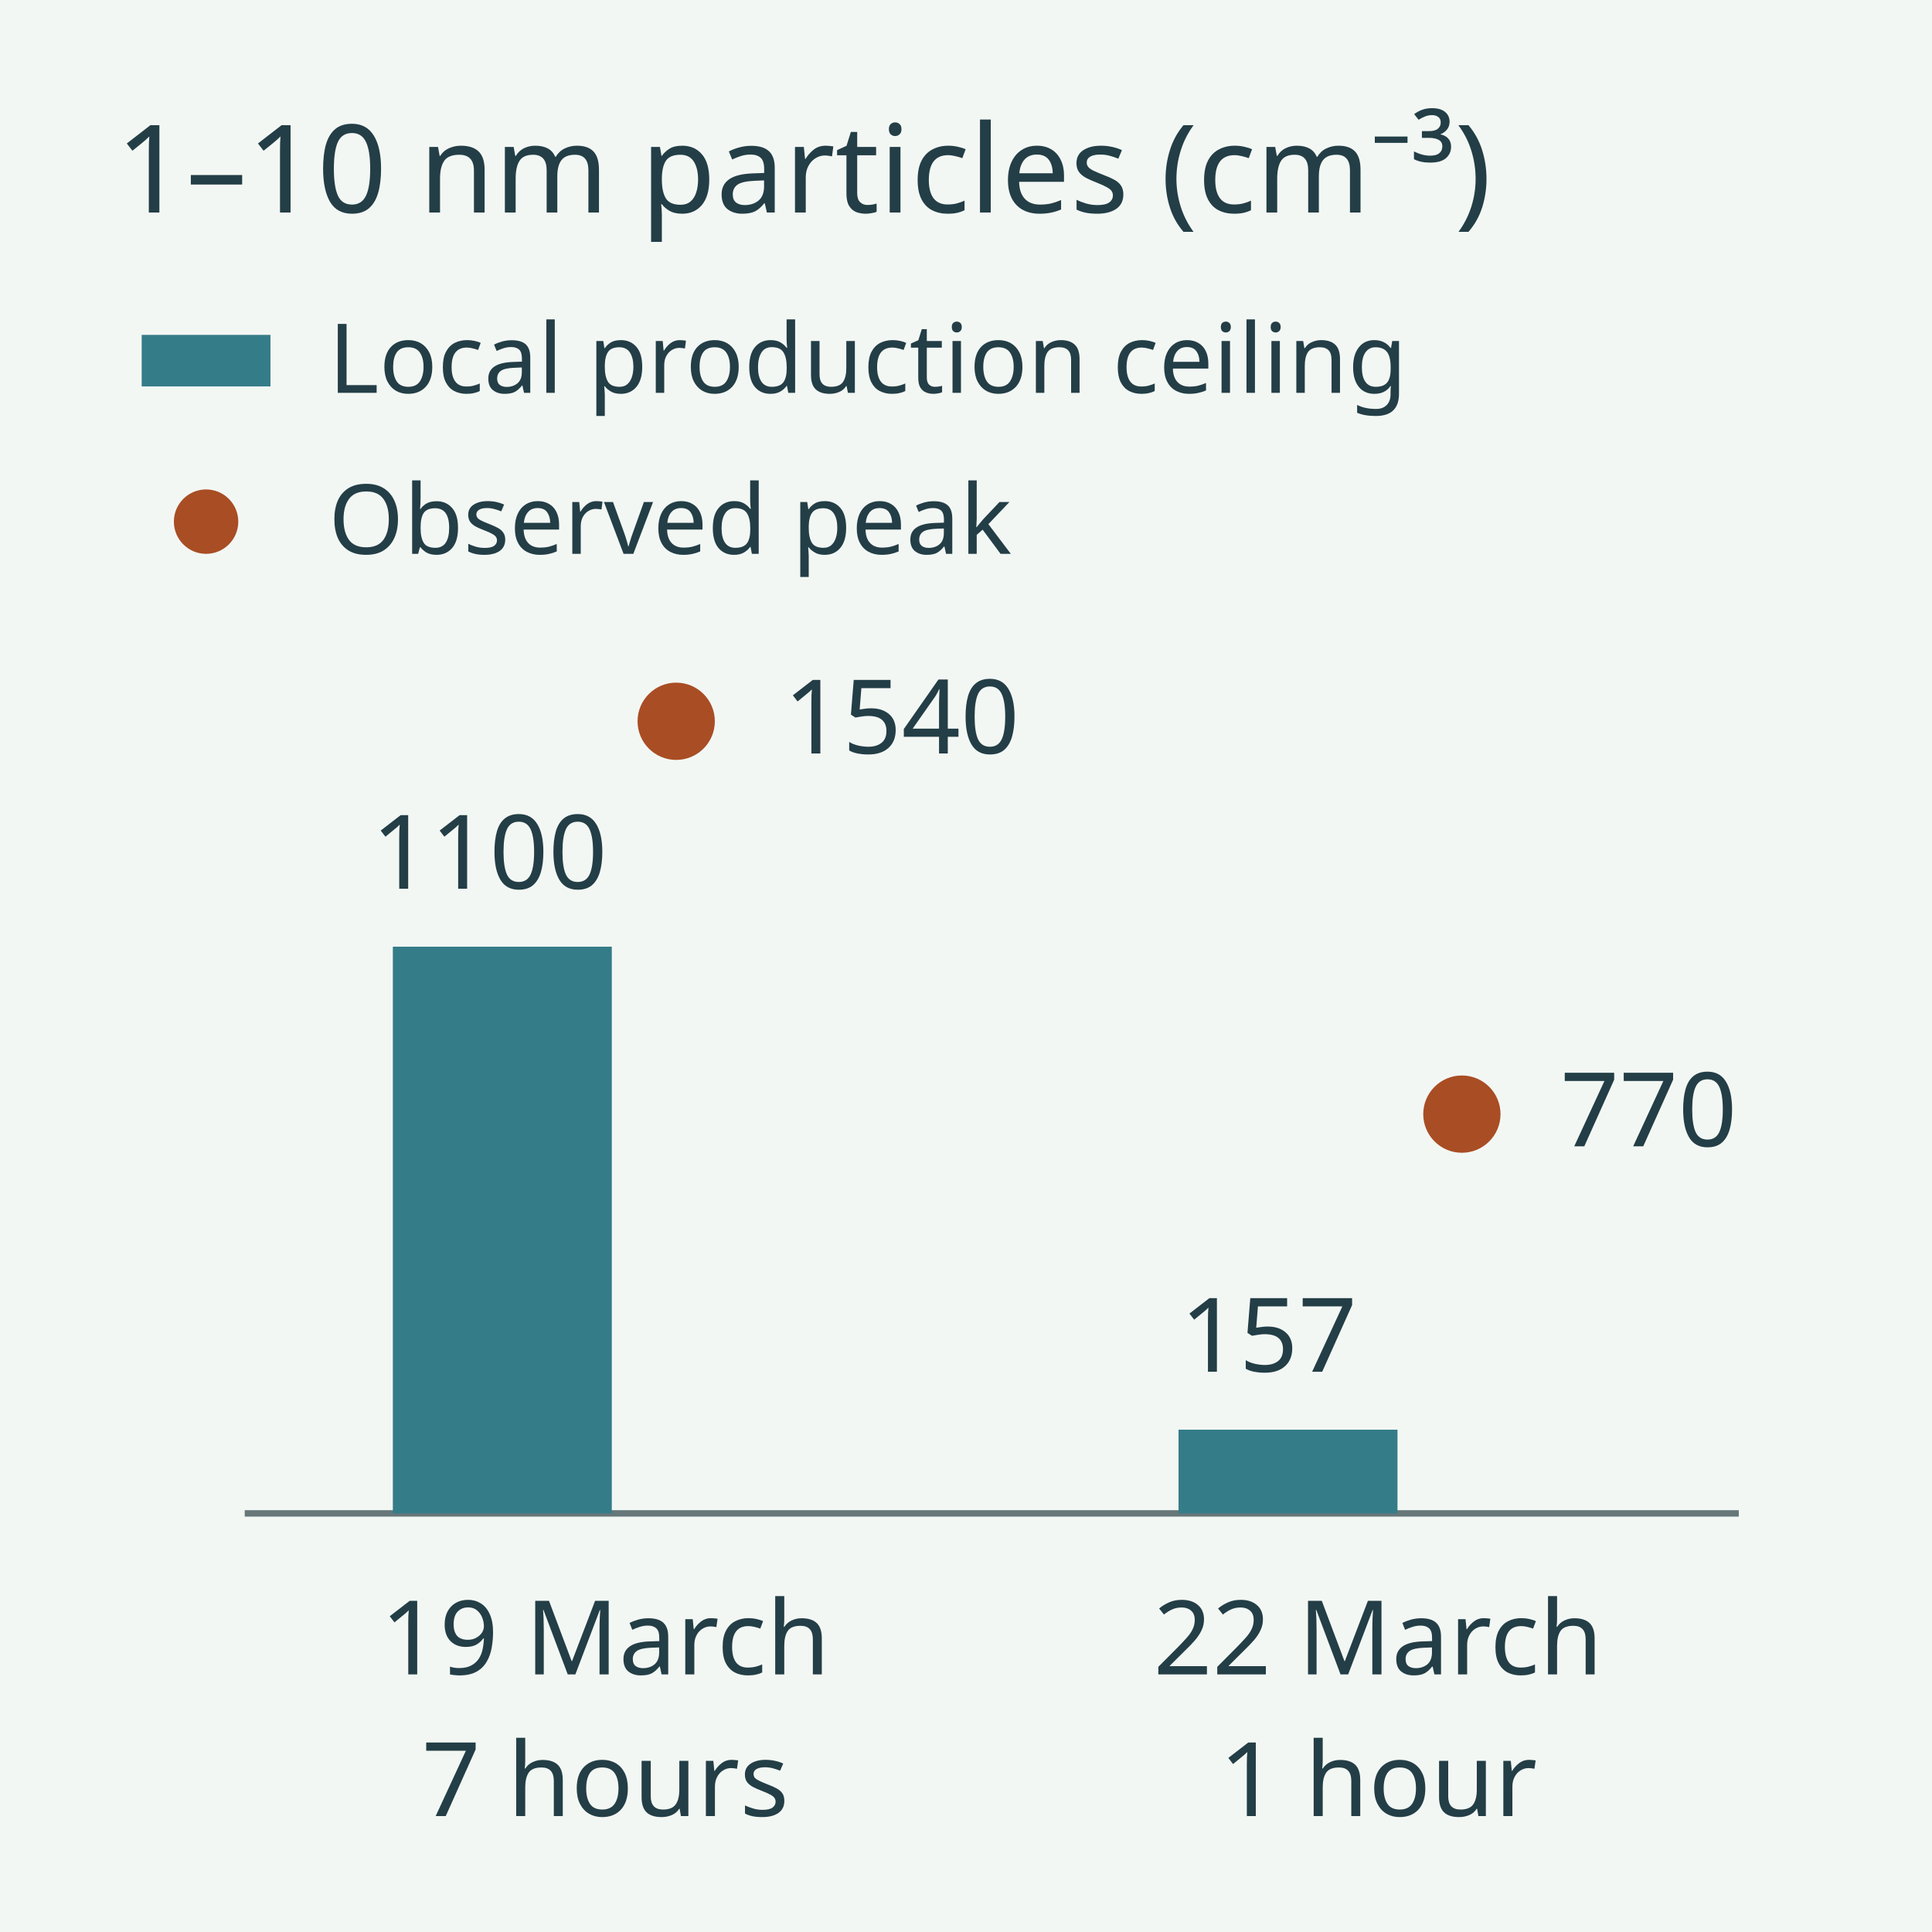
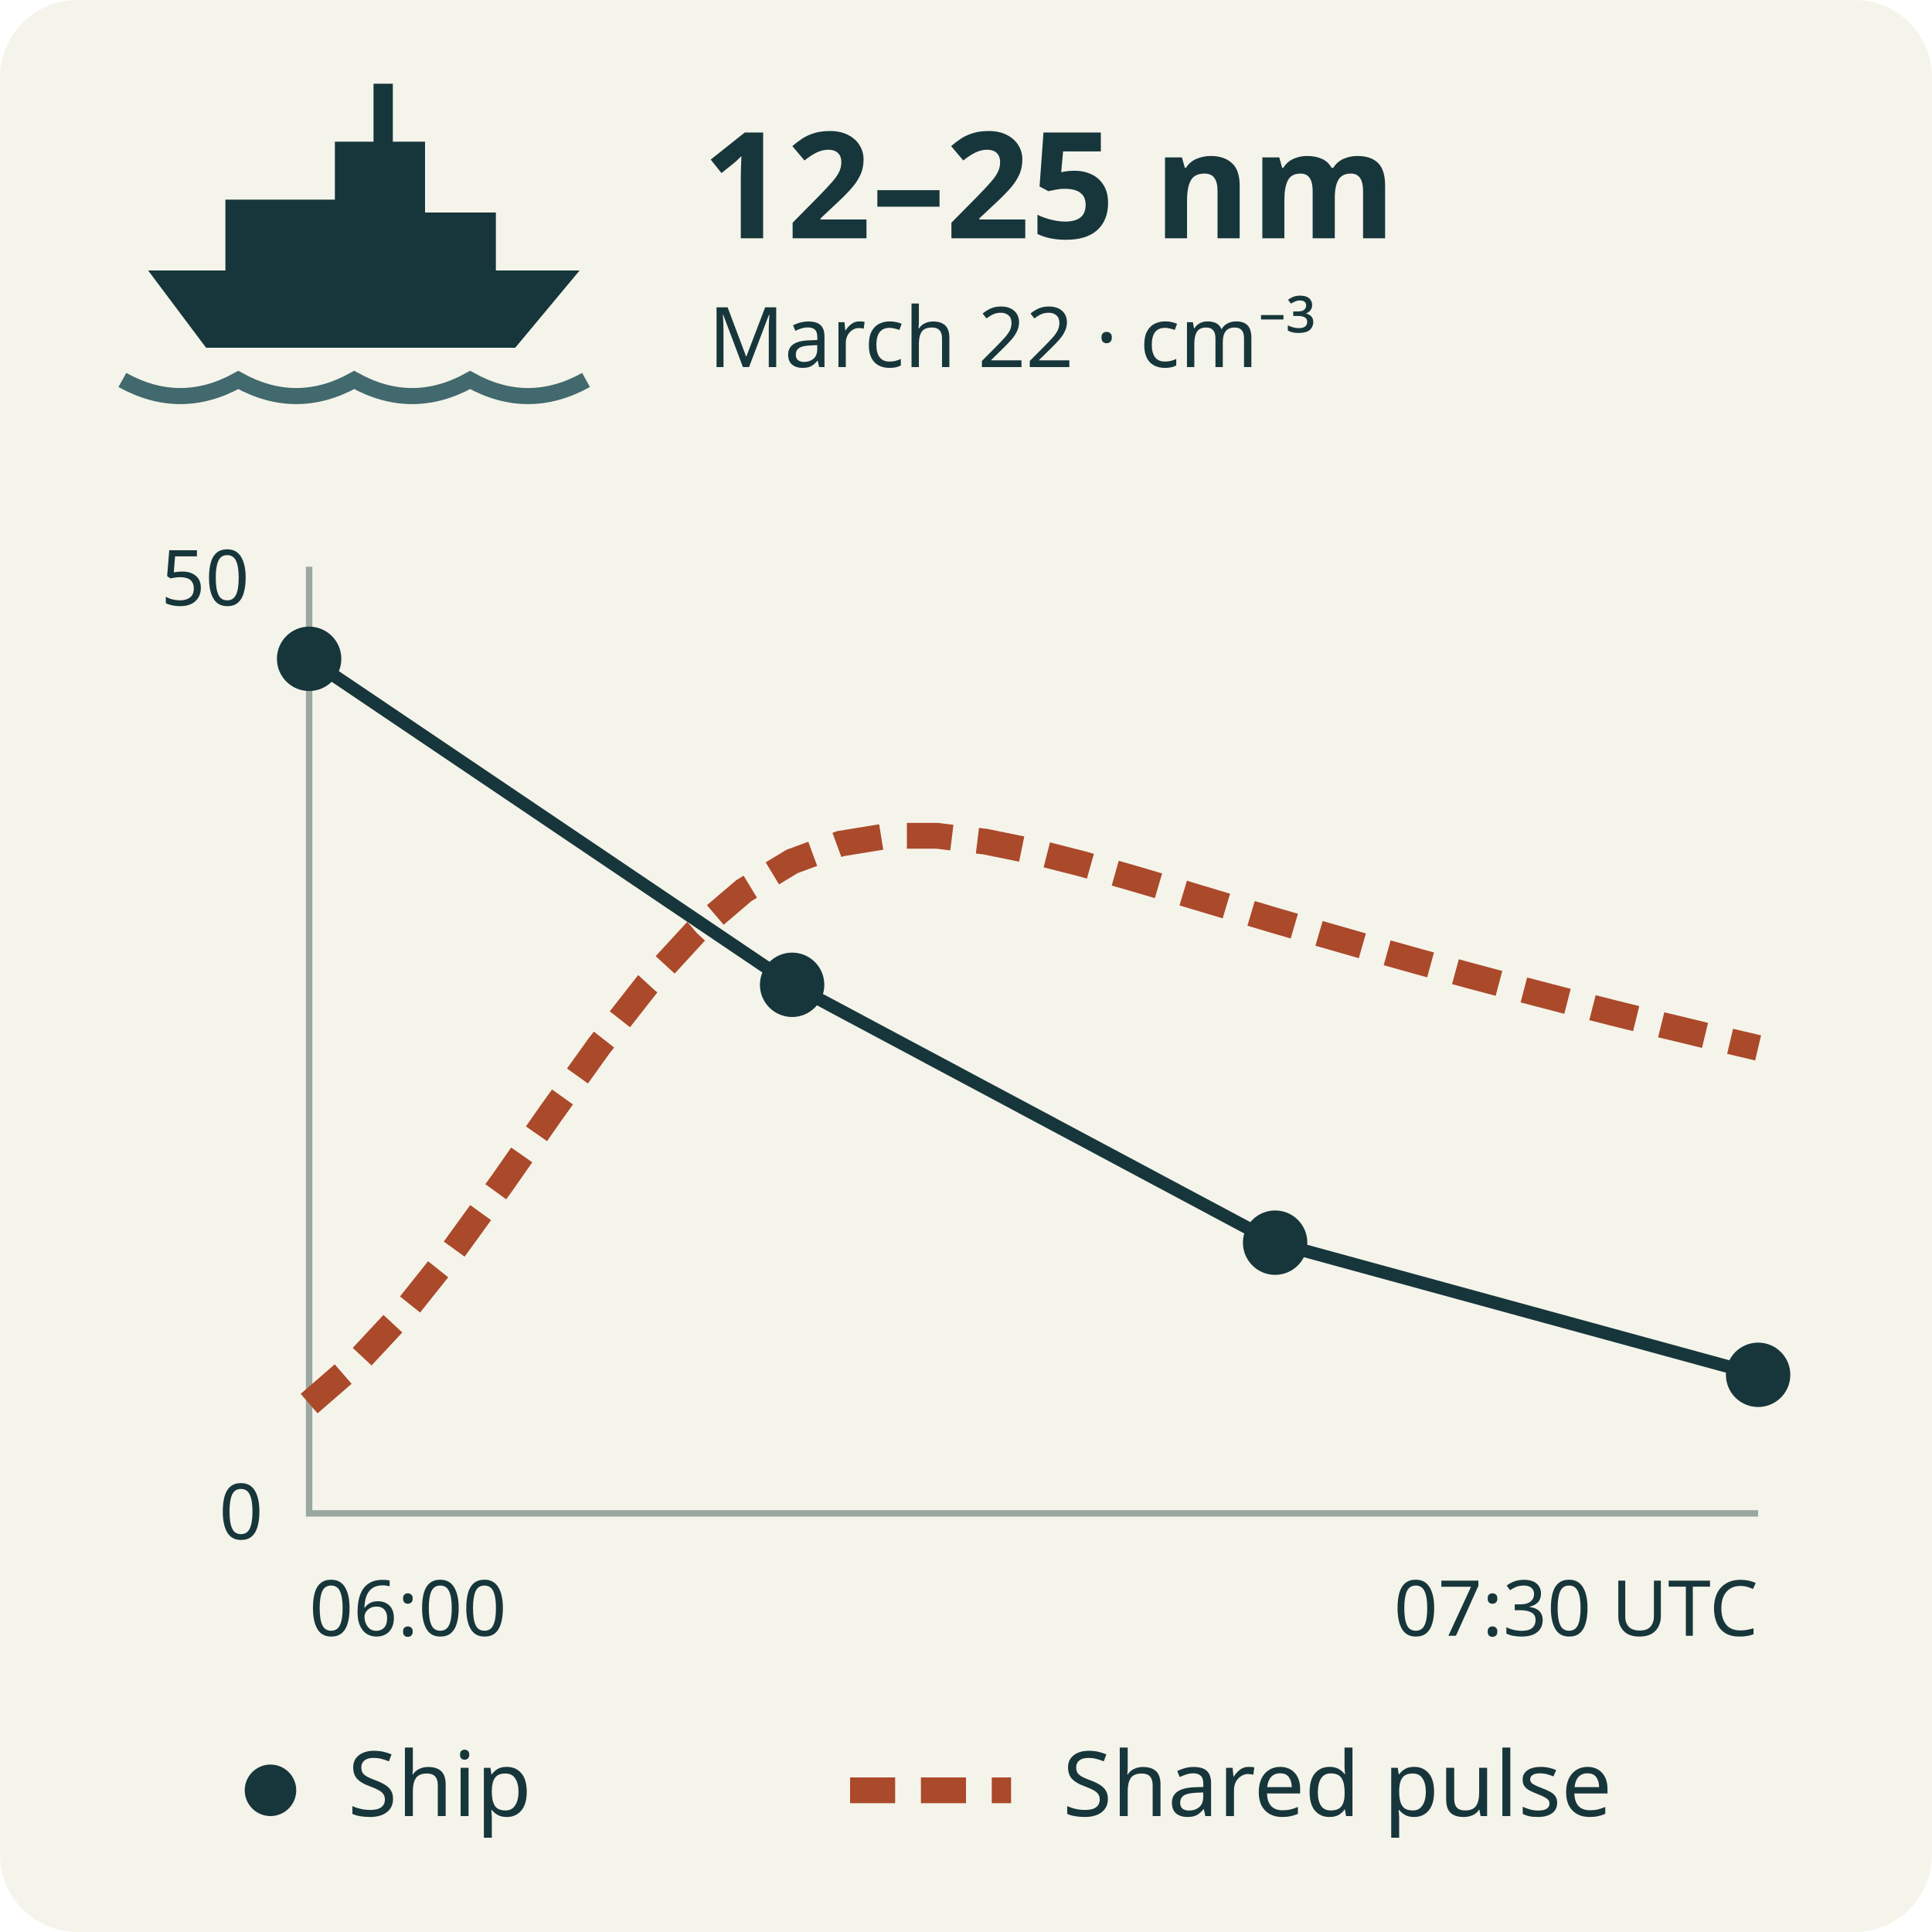
- <svg xmlns="http://www.w3.org/2000/svg" width="3in" height="3in" viewBox="0 0 300 300" role="img">
-   <rect width="300" height="300" fill="#f3f7f4" />
-   <g font-family="sans-serif" fill="#233e46">
-     <text x="18" y="33" font-size="19">1–10 nm particles (cm⁻³)</text>
-     <path d="M22 56h20" stroke="#357c89" stroke-width="8" />
-     <text x="51" y="61" font-size="15">Local production ceiling</text>
-     <circle cx="32" cy="81" r="5" fill="#a94d24" />
-     <text x="51" y="86" font-size="15">Observed peak</text>
-     <path d="M38 235h232" stroke="#677779" />
-     <path d="M78 235v-88 M200 235v-13" stroke="#357c89" stroke-width="34" />
-     <g fill="#a94d24">
-       <circle cx="105" cy="112" r="6" />
-       <circle cx="227" cy="173" r="6" />
+ <svg xmlns="http://www.w3.org/2000/svg" width="3in" height="3in" viewBox="0 0 300 300" role="img" aria-labelledby="title desc">
+   <rect width="300" height="300" rx="12" fill="#f5f4ea" />
+   <g fill="#17363b">
+     <path d="M23 42h67l-10 12H32z M35 31h21v11H35z  M52 22h14v20H52z M65 33h12v9H65z M58 13h3v10h-3z" />
+     <path d="M19 59q9 5 18 0q9 5 18 0q9 5 18 0q9 5 18 0" fill="none" stroke="#42696d" stroke-width="2.5" />
+   </g>
+   <g font-family="sans-serif" fill="#17363b">
+     <text x="109" y="37" font-size="23" font-weight="bold">12–25 nm</text>
+     <text x="110" y="57" font-size="13">March 22 · cm⁻³</text>
+     <path d="M48 88v147h225" fill="none" stroke="#9ba8a2" stroke-width="1" />
+     <g font-size="12">
+       <text x="25" y="94">50</text>
+       <text x="34" y="239">0</text>
+       <text x="48" y="254">06:00</text>
+       <text x="273" y="254" text-anchor="end">07:30 UTC</text>
    </g>
-     <g text-anchor="middle" font-size="16">
-       <text x="76" y="138">1100</text>
-       <text x="140" y="117">1540</text>
-       <text x="197" y="213">157</text>
-       <text x="256" y="178">770</text>
-       <text x="94" y="260">19 March</text>
-       <text x="214" y="260">22 March</text>
-       <text x="94" y="282">7 hours</text>
-       <text x="214" y="282">1 hour</text>
+     <polyline points="48.00,217.95 55.50,211.45 63.00,203.40 70.50,194.00 78.00,183.65 85.50,172.91 93.00,162.43 100.50,152.86 108.00,144.70 115.50,138.30 123.00,133.76 130.50,131.00 138.00,129.78 145.50,129.78 153.00,130.69 160.50,132.22 168.00,134.13 175.50,136.25 183.00,138.46 190.50,140.71 198.00,142.94 205.50,145.13 213.00,147.28 220.50,149.38 228.00,151.43 235.50,153.43 243.00,155.38 250.50,157.29 258.00,159.14 265.50,160.95 273.00,162.72" fill="none" stroke="#ab492b" stroke-width="4" stroke-dasharray="7 4" />
+     <polyline points="48.00,102.30 123.00,152.92 198.00,192.96 273.00,213.48" fill="none" stroke="#17363b" stroke-width="2" />
+     <g fill="#17363b">
+       <circle cx="48.00" cy="102.30" r="5" />
+       <circle cx="123.00" cy="152.92" r="5" />
+       <circle cx="198.00" cy="192.96" r="5" />
+       <circle cx="273.00" cy="213.48" r="5" />
    </g>
+     <circle cx="42" cy="278" r="4" />
+     <text x="54" y="282" font-size="14">Ship</text>
+     <path d="M132 278h25" stroke="#ab492b" stroke-width="4" stroke-dasharray="7 4" />
+     <text x="165" y="282" font-size="14">Shared pulse</text>
  </g>
</svg>
